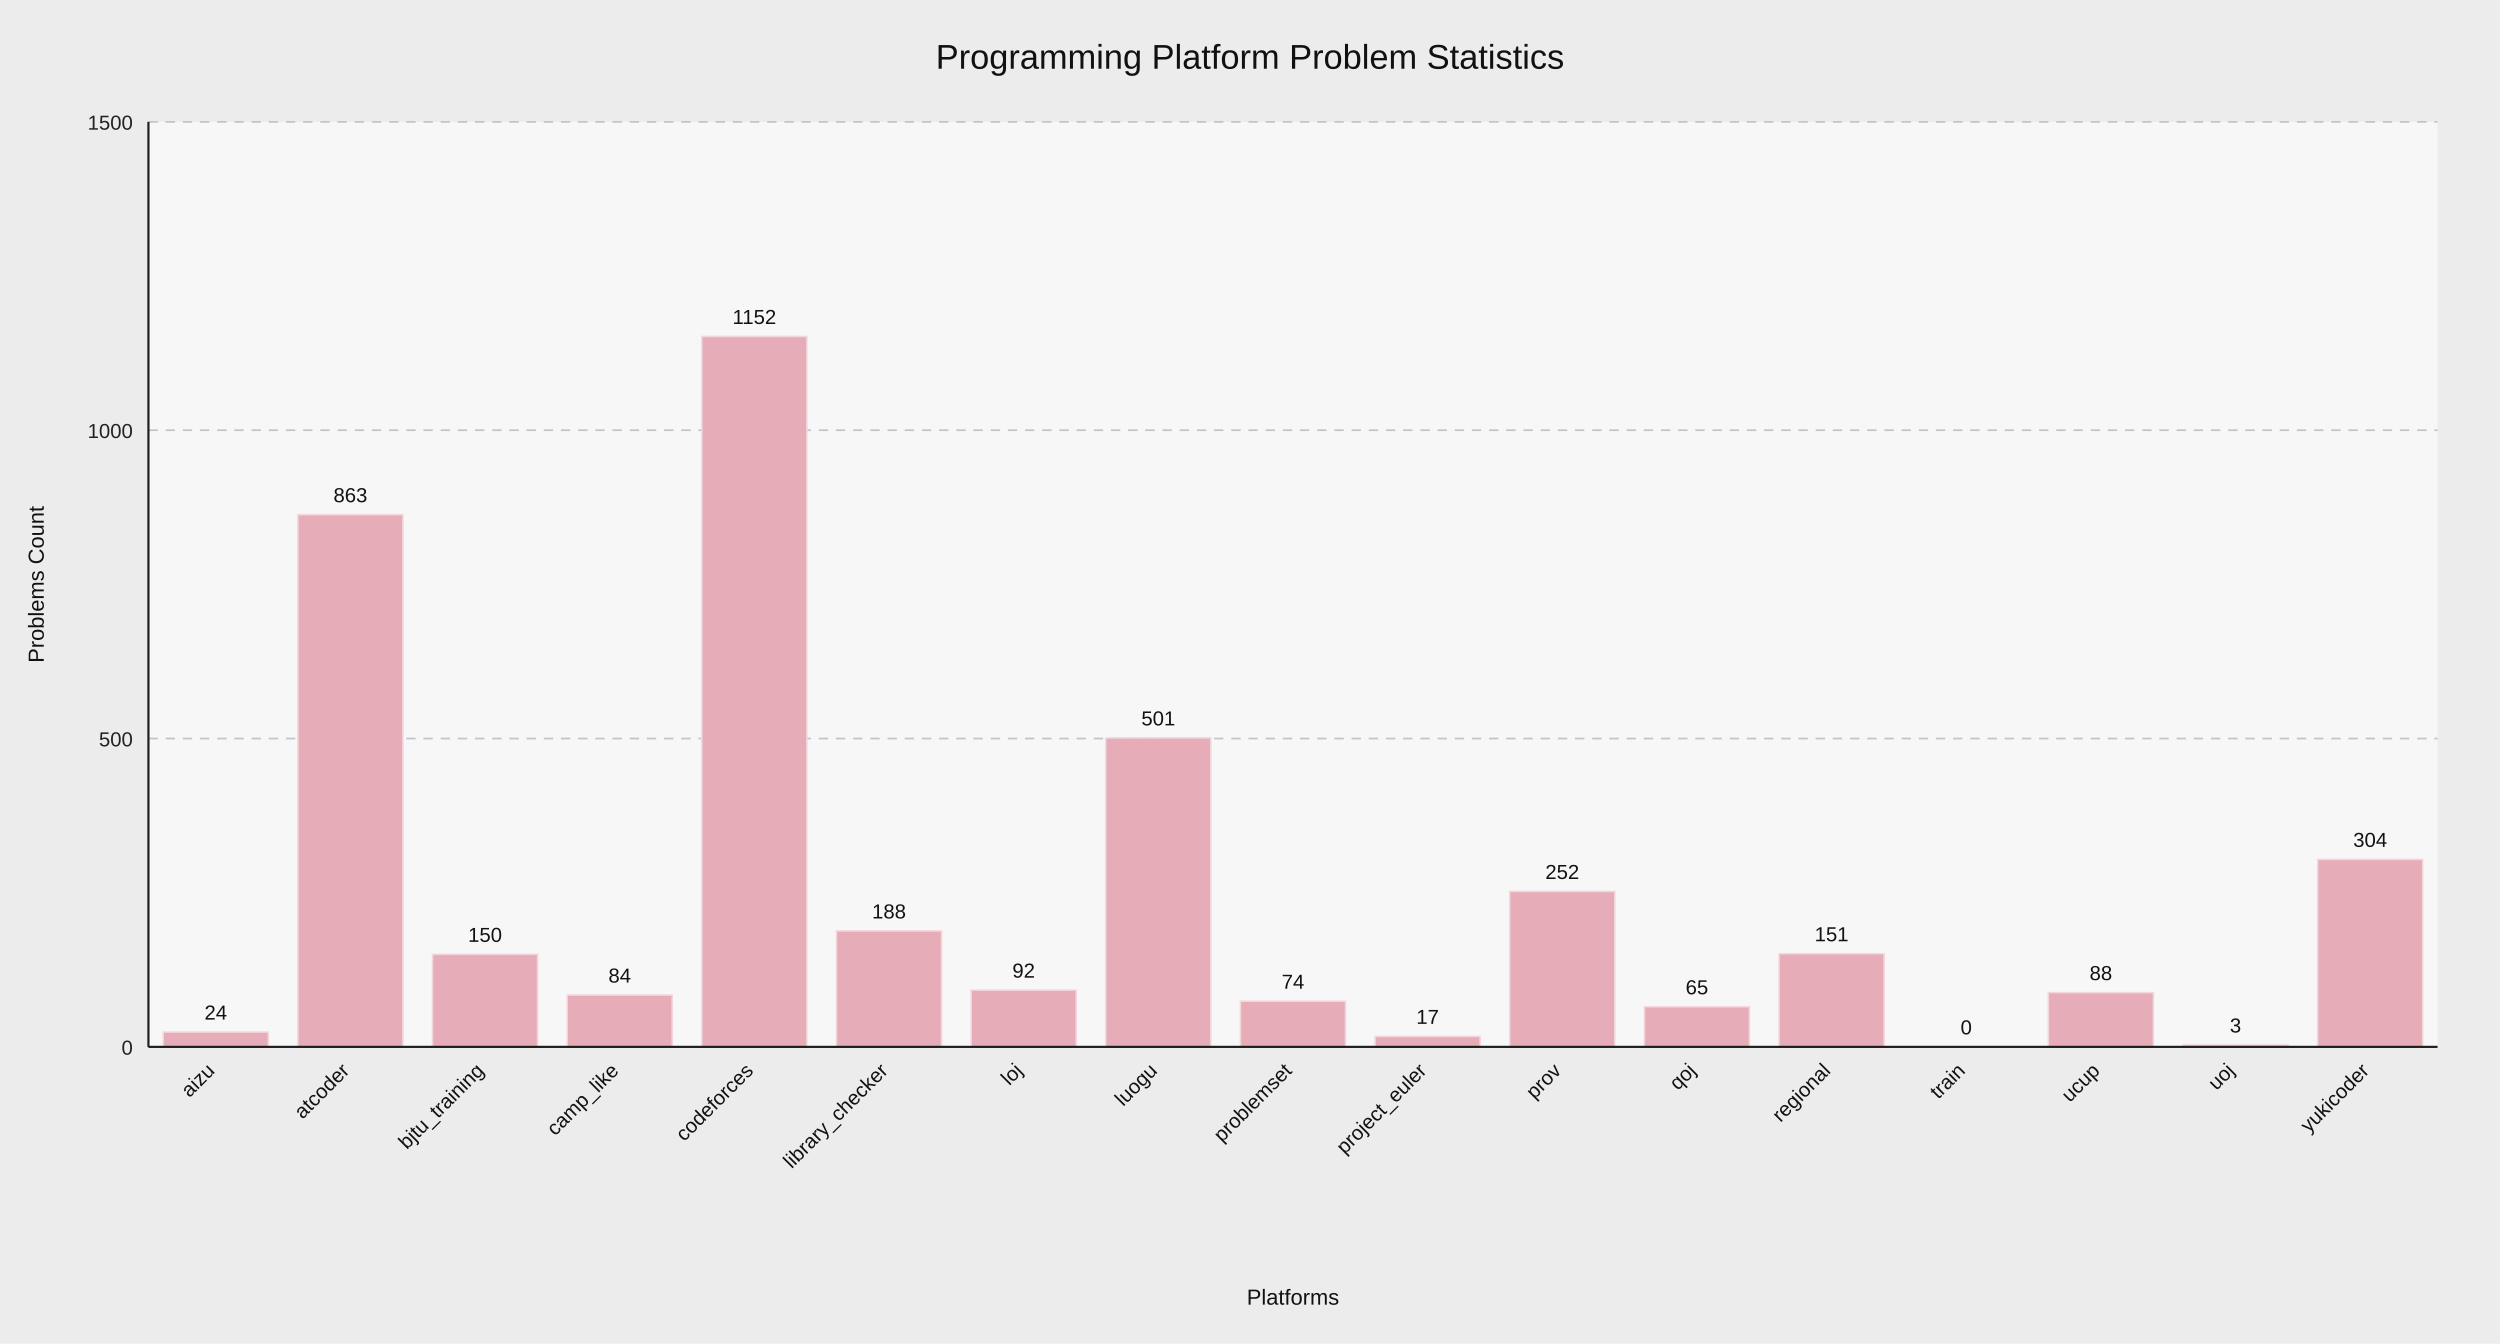
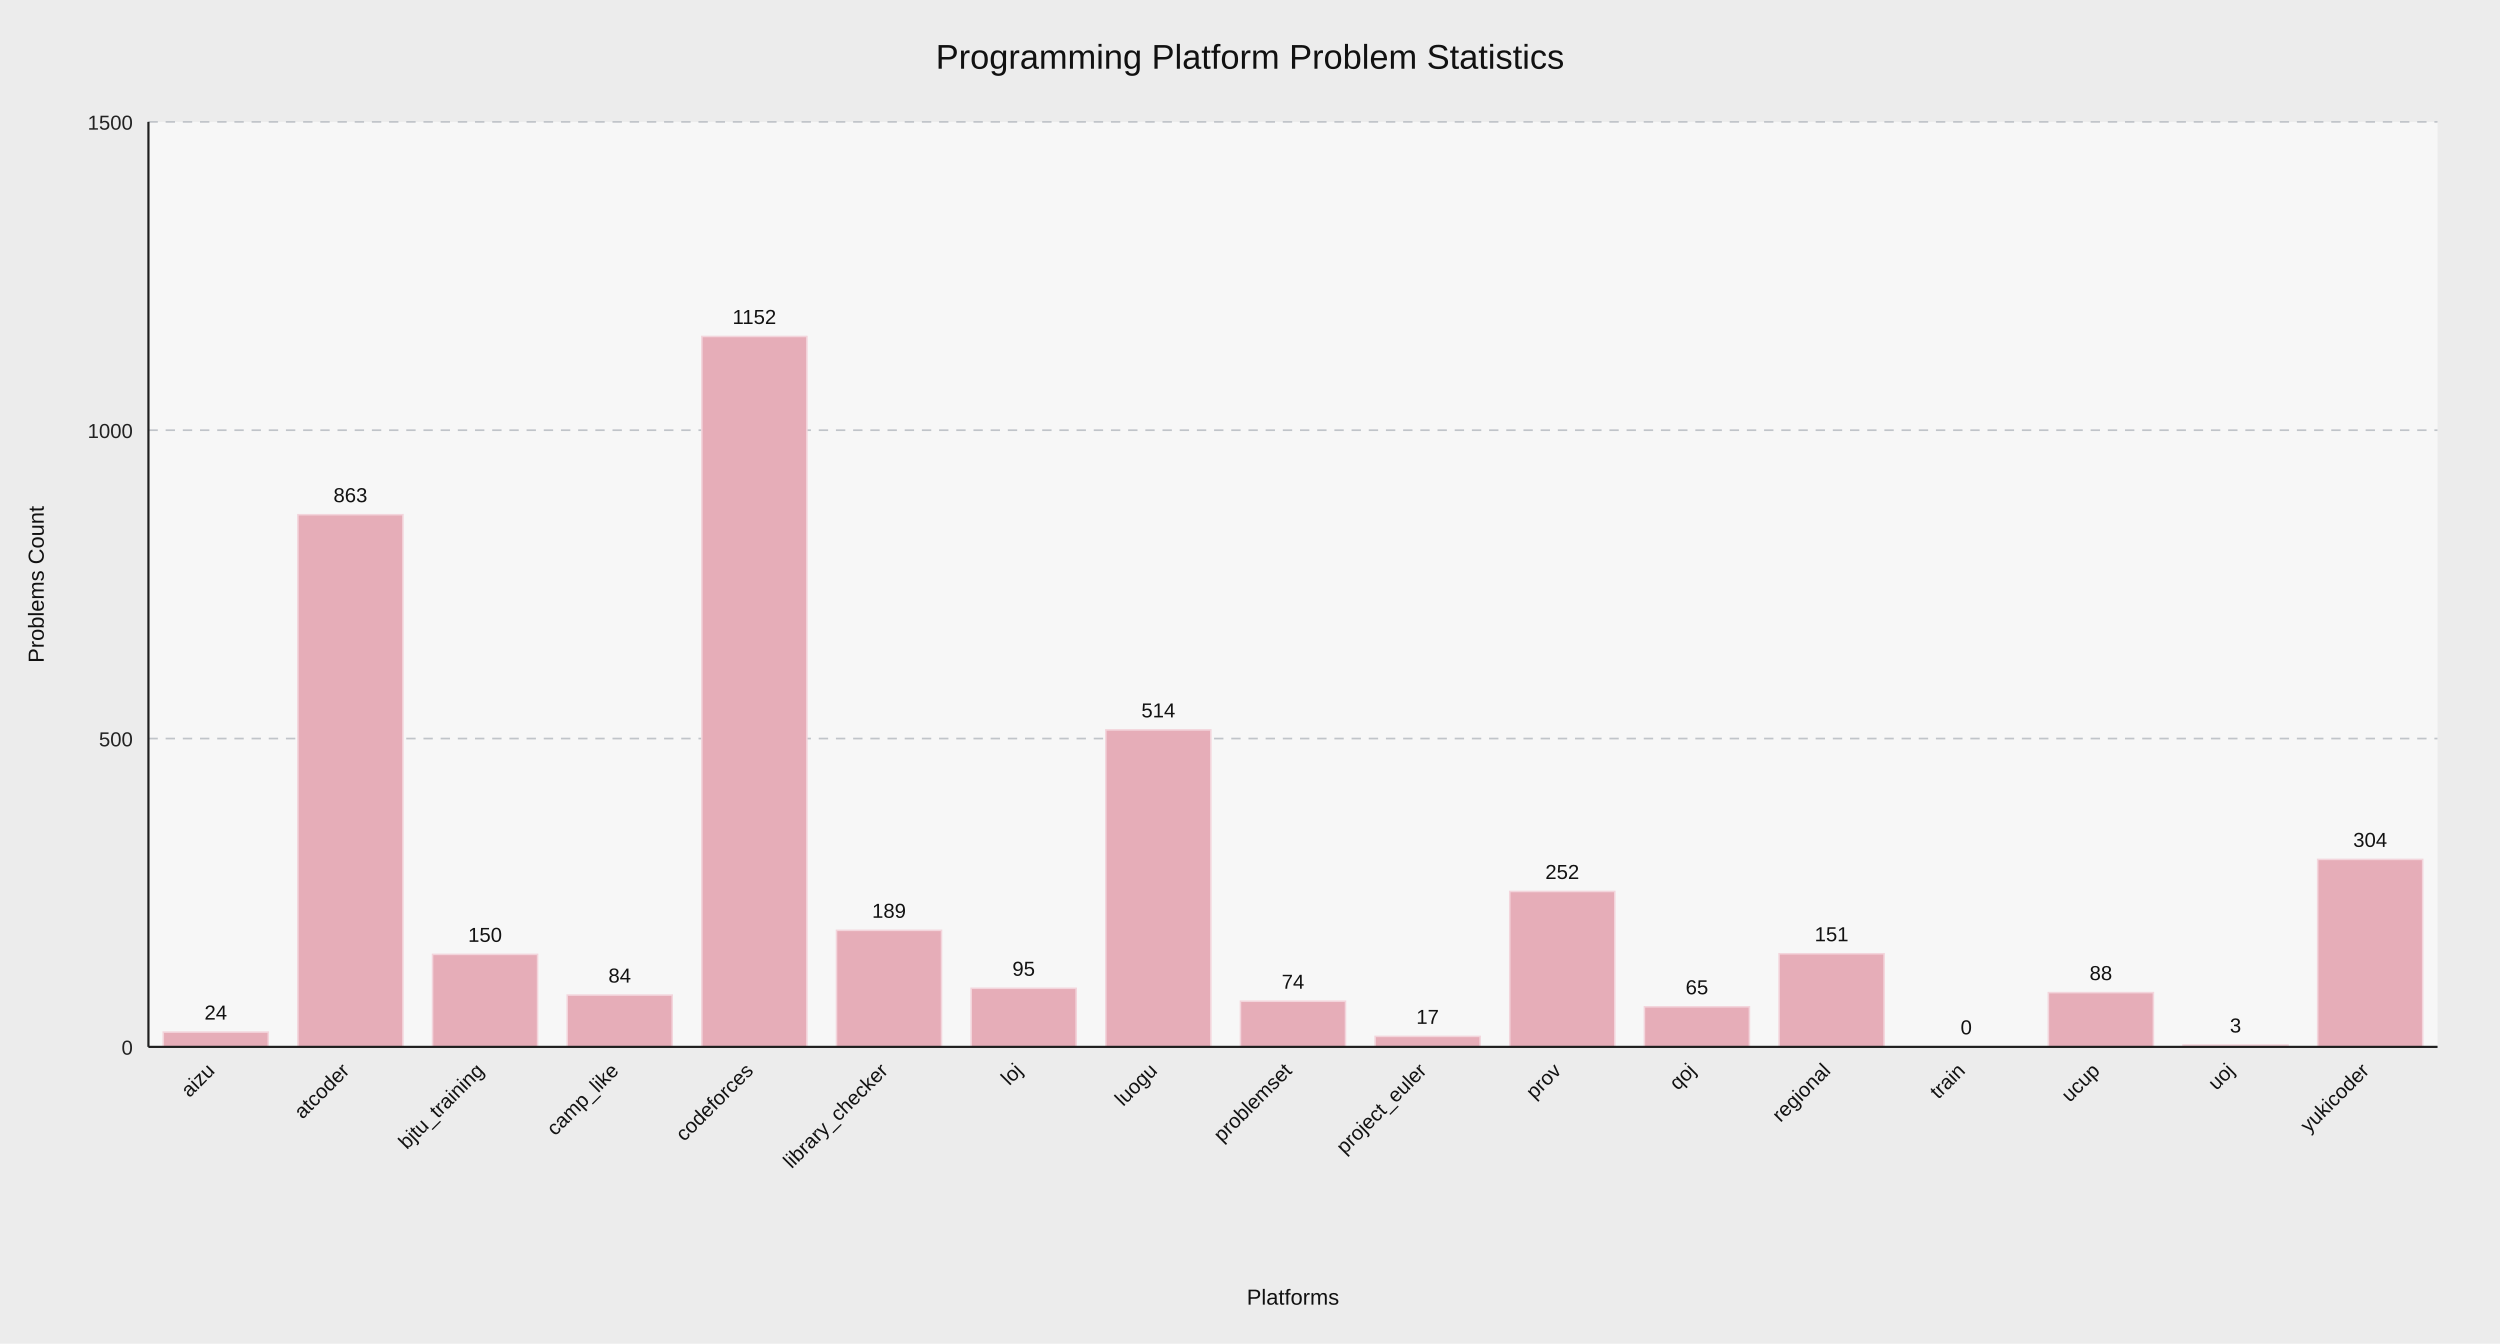
<svg xmlns="http://www.w3.org/2000/svg" width="1600" height="860" viewBox="0 0 1600 860">
  <rect x="0" y="0" width="1600" height="860" fill="#ececec" />
  <rect x="95" y="78" width="1465" height="592" fill="#f7f7f7" />
  <text x="800" y="44" text-anchor="middle" font-size="22" font-family="Segoe UI, Arial, sans-serif" fill="#111">Programming Platform Problem Statistics</text>
  <line x1="95" y1="670" x2="1560" y2="670" stroke="#c0c4c9" stroke-width="1.1" stroke-dasharray="6,5" />
  <text x="85" y="675" text-anchor="end" font-size="13" font-family="Segoe UI, Arial, sans-serif" fill="#222">0</text>
  <line x1="95" y1="472.667" x2="1560" y2="472.667" stroke="#c0c4c9" stroke-width="1.1" stroke-dasharray="6,5" />
  <text x="85" y="477.667" text-anchor="end" font-size="13" font-family="Segoe UI, Arial, sans-serif" fill="#222">500</text>
  <line x1="95" y1="275.333" x2="1560" y2="275.333" stroke="#c0c4c9" stroke-width="1.1" stroke-dasharray="6,5" />
  <text x="85" y="280.333" text-anchor="end" font-size="13" font-family="Segoe UI, Arial, sans-serif" fill="#222">1000</text>
  <line x1="95" y1="78" x2="1560" y2="78" stroke="#c0c4c9" stroke-width="1.1" stroke-dasharray="6,5" />
  <text x="85" y="83" text-anchor="end" font-size="13" font-family="Segoe UI, Arial, sans-serif" fill="#222">1500</text>
  <rect x="104.479" y="660.528" width="67.218" height="9.472" fill="#e6adb8" stroke="#f3d5dc" stroke-width="1" />
  <text x="138.088" y="652.528" text-anchor="middle" font-size="13" font-family="Segoe UI, Arial, sans-serif" fill="#121212">24</text>
  <g transform="translate(138.088,686) rotate(-45)">
    <text text-anchor="end" font-size="13" font-family="Segoe UI, Arial, sans-serif" fill="#121212">aizu</text>
  </g>
  <rect x="190.656" y="329.403" width="67.218" height="340.597" fill="#e6adb8" stroke="#f3d5dc" stroke-width="1" />
  <text x="224.265" y="321.403" text-anchor="middle" font-size="13" font-family="Segoe UI, Arial, sans-serif" fill="#121212">863</text>
  <g transform="translate(224.265,686) rotate(-45)">
    <text text-anchor="end" font-size="13" font-family="Segoe UI, Arial, sans-serif" fill="#121212">atcoder</text>
  </g>
  <rect x="276.832" y="610.8" width="67.218" height="59.2" fill="#e6adb8" stroke="#f3d5dc" stroke-width="1" />
  <text x="310.441" y="602.8" text-anchor="middle" font-size="13" font-family="Segoe UI, Arial, sans-serif" fill="#121212">150</text>
  <g transform="translate(310.441,686) rotate(-45)">
    <text text-anchor="end" font-size="13" font-family="Segoe UI, Arial, sans-serif" fill="#121212">bjtu_training</text>
  </g>
  <rect x="363.009" y="636.848" width="67.218" height="33.152" fill="#e6adb8" stroke="#f3d5dc" stroke-width="1" />
  <text x="396.618" y="628.848" text-anchor="middle" font-size="13" font-family="Segoe UI, Arial, sans-serif" fill="#121212">84</text>
  <g transform="translate(396.618,686) rotate(-45)">
    <text text-anchor="end" font-size="13" font-family="Segoe UI, Arial, sans-serif" fill="#121212">camp_like</text>
  </g>
  <rect x="449.185" y="215.344" width="67.218" height="454.656" fill="#e6adb8" stroke="#f3d5dc" stroke-width="1" />
  <text x="482.794" y="207.344" text-anchor="middle" font-size="13" font-family="Segoe UI, Arial, sans-serif" fill="#121212">1152</text>
  <g transform="translate(482.794,686) rotate(-45)">
    <text text-anchor="end" font-size="13" font-family="Segoe UI, Arial, sans-serif" fill="#121212">codeforces</text>
  </g>
-   <rect x="535.362" y="595.803" width="67.218" height="74.197" fill="#e6adb8" stroke="#f3d5dc" stroke-width="1" />
-   <text x="568.971" y="587.803" text-anchor="middle" font-size="13" font-family="Segoe UI, Arial, sans-serif" fill="#121212">188</text>
+   <rect x="535.362" y="595.408" width="67.218" height="74.592" fill="#e6adb8" stroke="#f3d5dc" stroke-width="1" />
+   <text x="568.971" y="587.408" text-anchor="middle" font-size="13" font-family="Segoe UI, Arial, sans-serif" fill="#121212">189</text>
  <g transform="translate(568.971,686) rotate(-45)">
    <text text-anchor="end" font-size="13" font-family="Segoe UI, Arial, sans-serif" fill="#121212">library_checker</text>
  </g>
-   <rect x="621.538" y="633.691" width="67.218" height="36.309" fill="#e6adb8" stroke="#f3d5dc" stroke-width="1" />
-   <text x="655.147" y="625.691" text-anchor="middle" font-size="13" font-family="Segoe UI, Arial, sans-serif" fill="#121212">92</text>
+   <rect x="621.538" y="632.507" width="67.218" height="37.493" fill="#e6adb8" stroke="#f3d5dc" stroke-width="1" />
+   <text x="655.147" y="624.507" text-anchor="middle" font-size="13" font-family="Segoe UI, Arial, sans-serif" fill="#121212">95</text>
  <g transform="translate(655.147,686) rotate(-45)">
    <text text-anchor="end" font-size="13" font-family="Segoe UI, Arial, sans-serif" fill="#121212">loj</text>
  </g>
-   <rect x="707.715" y="472.272" width="67.218" height="197.728" fill="#e6adb8" stroke="#f3d5dc" stroke-width="1" />
-   <text x="741.324" y="464.272" text-anchor="middle" font-size="13" font-family="Segoe UI, Arial, sans-serif" fill="#121212">501</text>
+   <rect x="707.715" y="467.141" width="67.218" height="202.859" fill="#e6adb8" stroke="#f3d5dc" stroke-width="1" />
+   <text x="741.324" y="459.141" text-anchor="middle" font-size="13" font-family="Segoe UI, Arial, sans-serif" fill="#121212">514</text>
  <g transform="translate(741.324,686) rotate(-45)">
    <text text-anchor="end" font-size="13" font-family="Segoe UI, Arial, sans-serif" fill="#121212">luogu</text>
  </g>
  <rect x="793.891" y="640.795" width="67.218" height="29.205" fill="#e6adb8" stroke="#f3d5dc" stroke-width="1" />
  <text x="827.5" y="632.795" text-anchor="middle" font-size="13" font-family="Segoe UI, Arial, sans-serif" fill="#121212">74</text>
  <g transform="translate(827.5,686) rotate(-45)">
    <text text-anchor="end" font-size="13" font-family="Segoe UI, Arial, sans-serif" fill="#121212">problemset</text>
  </g>
  <rect x="880.068" y="663.291" width="67.218" height="6.709" fill="#e6adb8" stroke="#f3d5dc" stroke-width="1" />
  <text x="913.676" y="655.291" text-anchor="middle" font-size="13" font-family="Segoe UI, Arial, sans-serif" fill="#121212">17</text>
  <g transform="translate(913.676,686) rotate(-45)">
    <text text-anchor="end" font-size="13" font-family="Segoe UI, Arial, sans-serif" fill="#121212">project_euler</text>
  </g>
  <rect x="966.244" y="570.544" width="67.218" height="99.456" fill="#e6adb8" stroke="#f3d5dc" stroke-width="1" />
  <text x="999.853" y="562.544" text-anchor="middle" font-size="13" font-family="Segoe UI, Arial, sans-serif" fill="#121212">252</text>
  <g transform="translate(999.853,686) rotate(-45)">
    <text text-anchor="end" font-size="13" font-family="Segoe UI, Arial, sans-serif" fill="#121212">prov</text>
  </g>
  <rect x="1052.42" y="644.347" width="67.218" height="25.653" fill="#e6adb8" stroke="#f3d5dc" stroke-width="1" />
  <text x="1086.03" y="636.347" text-anchor="middle" font-size="13" font-family="Segoe UI, Arial, sans-serif" fill="#121212">65</text>
  <g transform="translate(1086.03,686) rotate(-45)">
    <text text-anchor="end" font-size="13" font-family="Segoe UI, Arial, sans-serif" fill="#121212">qoj</text>
  </g>
  <rect x="1138.6" y="610.405" width="67.218" height="59.595" fill="#e6adb8" stroke="#f3d5dc" stroke-width="1" />
  <text x="1172.21" y="602.405" text-anchor="middle" font-size="13" font-family="Segoe UI, Arial, sans-serif" fill="#121212">151</text>
  <g transform="translate(1172.21,686) rotate(-45)">
    <text text-anchor="end" font-size="13" font-family="Segoe UI, Arial, sans-serif" fill="#121212">regional</text>
  </g>
  <rect x="1224.77" y="670" width="67.218" height="0" fill="#e6adb8" stroke="#f3d5dc" stroke-width="1" />
  <text x="1258.38" y="662" text-anchor="middle" font-size="13" font-family="Segoe UI, Arial, sans-serif" fill="#121212">0</text>
  <g transform="translate(1258.38,686) rotate(-45)">
    <text text-anchor="end" font-size="13" font-family="Segoe UI, Arial, sans-serif" fill="#121212">train</text>
  </g>
  <rect x="1310.95" y="635.269" width="67.218" height="34.731" fill="#e6adb8" stroke="#f3d5dc" stroke-width="1" />
  <text x="1344.56" y="627.269" text-anchor="middle" font-size="13" font-family="Segoe UI, Arial, sans-serif" fill="#121212">88</text>
  <g transform="translate(1344.56,686) rotate(-45)">
    <text text-anchor="end" font-size="13" font-family="Segoe UI, Arial, sans-serif" fill="#121212">ucup</text>
  </g>
  <rect x="1397.13" y="668.816" width="67.218" height="1.184" fill="#e6adb8" stroke="#f3d5dc" stroke-width="1" />
  <text x="1430.74" y="660.816" text-anchor="middle" font-size="13" font-family="Segoe UI, Arial, sans-serif" fill="#121212">3</text>
  <g transform="translate(1430.74,686) rotate(-45)">
    <text text-anchor="end" font-size="13" font-family="Segoe UI, Arial, sans-serif" fill="#121212">uoj</text>
  </g>
  <rect x="1483.3" y="550.021" width="67.218" height="119.979" fill="#e6adb8" stroke="#f3d5dc" stroke-width="1" />
  <text x="1516.91" y="542.021" text-anchor="middle" font-size="13" font-family="Segoe UI, Arial, sans-serif" fill="#121212">304</text>
  <g transform="translate(1516.91,686) rotate(-45)">
    <text text-anchor="end" font-size="13" font-family="Segoe UI, Arial, sans-serif" fill="#121212">yukicoder</text>
  </g>
  <line x1="95" y1="78" x2="95" y2="670" stroke="#1f1f1f" stroke-width="1.4" />
  <line x1="95" y1="670" x2="1560" y2="670" stroke="#1f1f1f" stroke-width="1.4" />
  <text x="827.5" y="835" text-anchor="middle" font-size="14" font-family="Segoe UI, Arial, sans-serif" fill="#111">Platforms</text>
  <g transform="translate(28,374) rotate(-90)">
    <text text-anchor="middle" font-size="14" font-family="Segoe UI, Arial, sans-serif" fill="#111">Problems Count</text>
  </g>
</svg>
